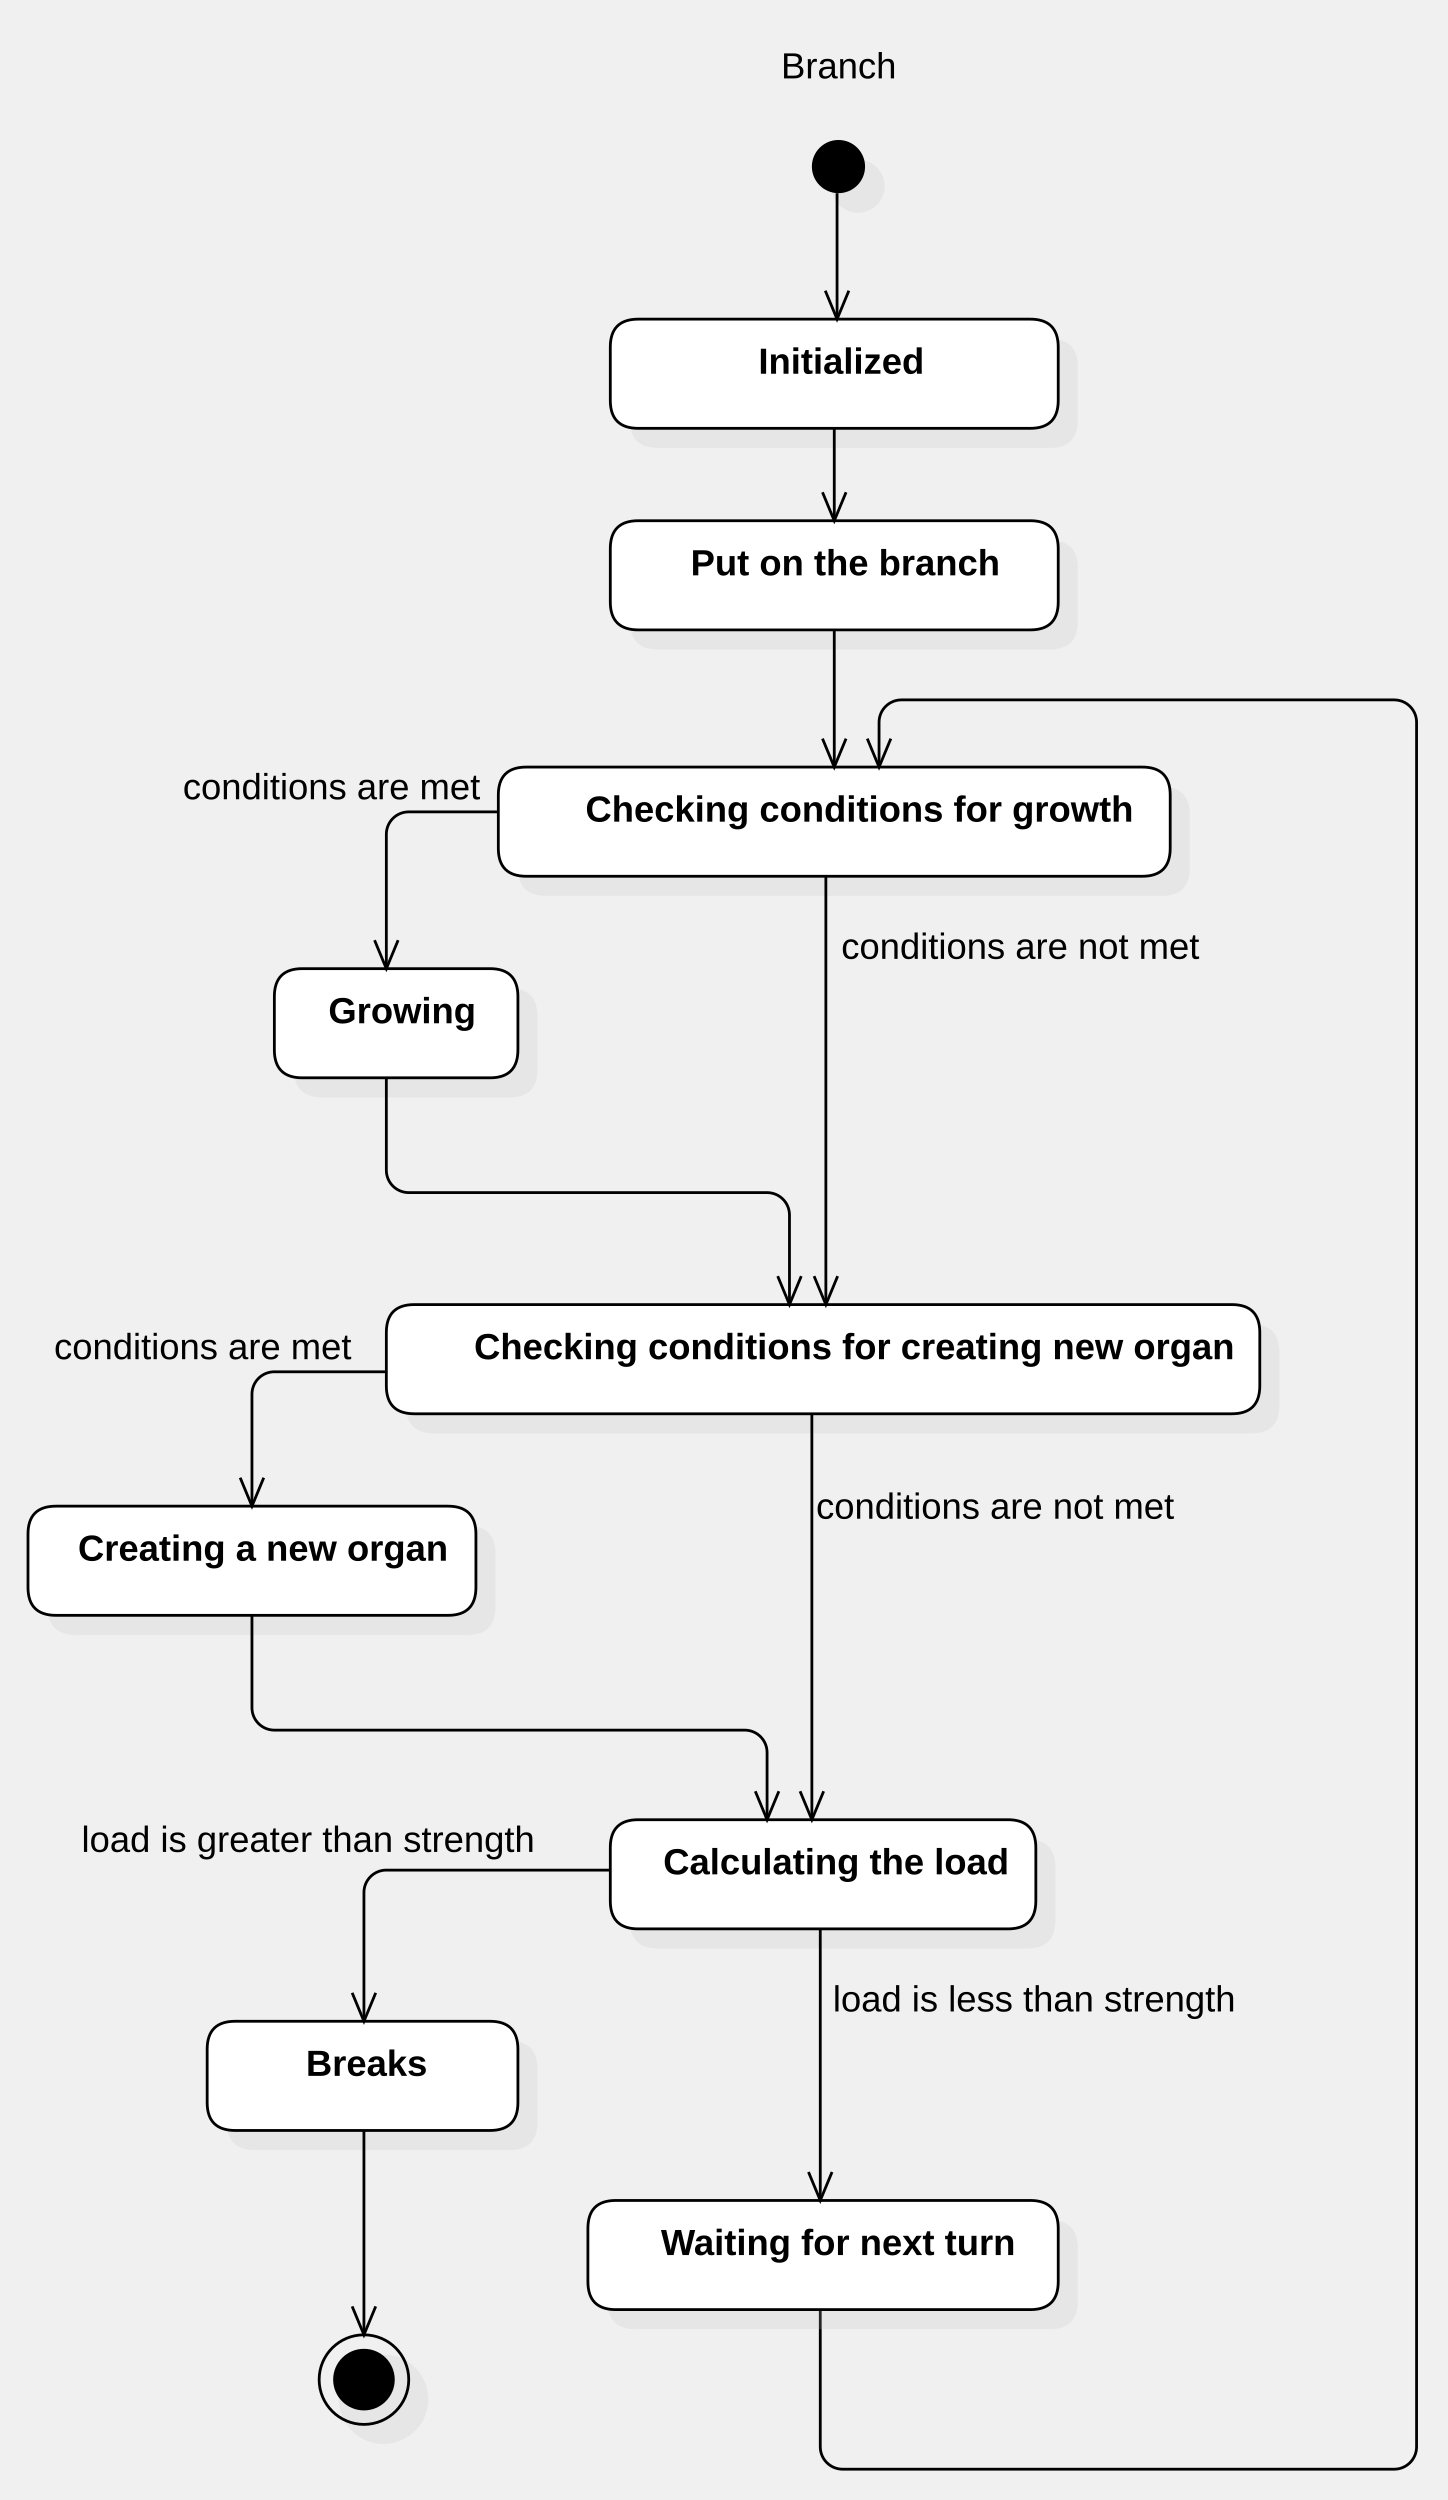
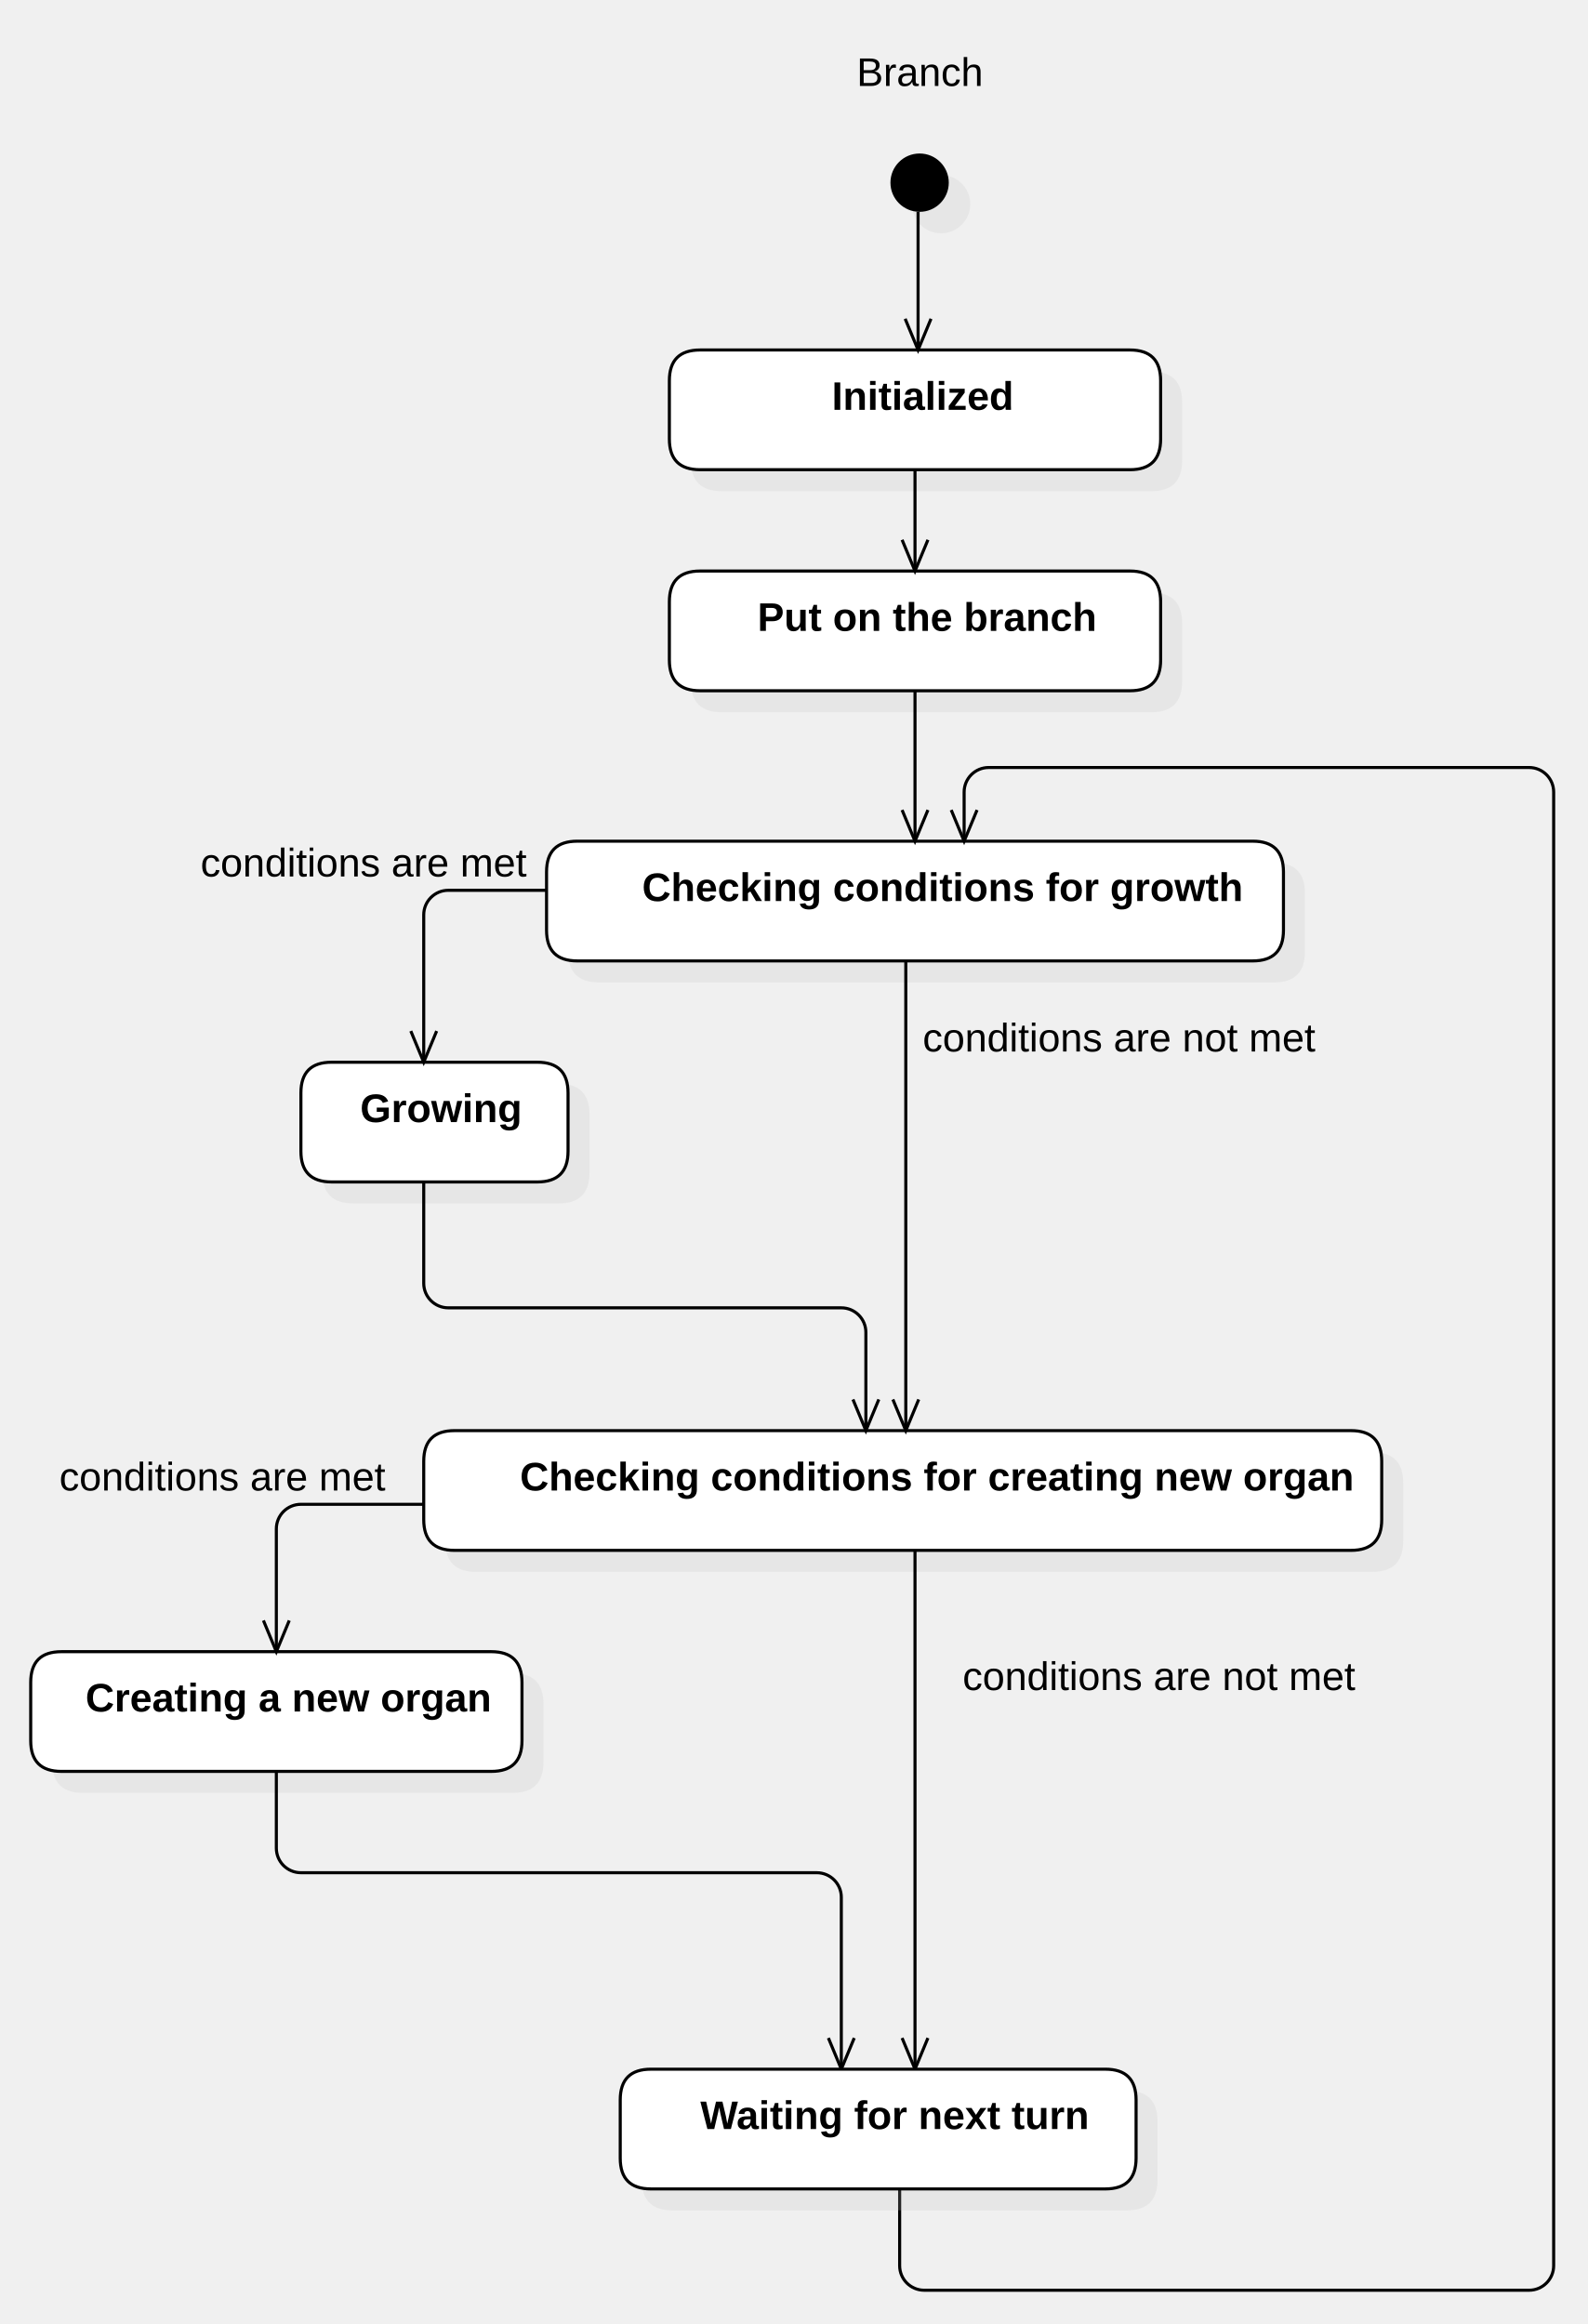
- <svg xmlns="http://www.w3.org/2000/svg" version="1.1" width="517" height="893">
+ <svg xmlns="http://www.w3.org/2000/svg" version="1.1" width="517" height="757">
  <defs />
  <g>
    <g transform="translate(-246,-22) scale(1,1)">
      <path fill="#C0C0C0" stroke="none" d="M 481 143 L 621 143 Q 631 143 631 153 L 631 172 Q 631 182 621 182 L 481 182 Q 471 182 471 172 L 471 153 Q 471 143 481 143 Z" opacity="0.2" />
    </g>
    <g transform="translate(-246,-22) scale(1,1)">
      <path fill="#ffffff" stroke="none" d="M 474 136 L 614 136 Q 624 136 624 146 L 624 165 Q 624 175 614 175 L 474 175 Q 464 175 464 165 L 464 146 Q 464 136 474 136 Z" />
    </g>
    <g transform="translate(-246,-22) scale(1,1)">
      <path fill="none" stroke="#000000" d="M 474 136 L 614 136 Q 624 136 624 146 L 624 165 Q 624 175 614 175 L 474 175 Q 464 175 464 165 L 464 146 Q 464 136 474 136 Z" stroke-miterlimit="10" />
    </g>
    <g transform="translate(-246,-22) scale(1,1)">
      <g>
        <path fill="none" stroke="none" />
        <text fill="#000000" stroke="none" font-family="Arial" font-size="13px" font-style="normal" font-weight="bold" text-decoration="none" x="516.902" y="155.5">Initialized</text>
      </g>
    </g>
    <g transform="translate(-246,-22) scale(1,1)">
      <path fill="#C0C0C0" stroke="none" d="M 481 215 L 621 215 Q 631 215 631 225 L 631 244 Q 631 254 621 254 L 481 254 Q 471 254 471 244 L 471 225 Q 471 215 481 215 Z" opacity="0.2" />
    </g>
    <g transform="translate(-246,-22) scale(1,1)">
      <path fill="#ffffff" stroke="none" d="M 474 208 L 614 208 Q 624 208 624 218 L 624 237 Q 624 247 614 247 L 474 247 Q 464 247 464 237 L 464 218 Q 464 208 474 208 Z" />
    </g>
    <g transform="translate(-246,-22) scale(1,1)">
      <path fill="none" stroke="#000000" d="M 474 208 L 614 208 Q 624 208 624 218 L 624 237 Q 624 247 614 247 L 474 247 Q 464 247 464 237 L 464 218 Q 464 208 474 208 Z" stroke-miterlimit="10" />
    </g>
    <g transform="translate(-246,-22) scale(1,1)">
      <g>
        <path fill="none" stroke="none" />
        <text fill="#000000" stroke="none" font-family="Arial" font-size="13px" font-style="normal" font-weight="bold" text-decoration="none" x="492.686" y="227.5">Put on the branch</text>
      </g>
    </g>
    <g transform="translate(-246,-22) scale(1,1)">
      <path fill="#C0C0C0" stroke="none" d="M 441 303 L 661 303 Q 671 303 671 313 L 671 332 Q 671 342 661 342 L 441 342 Q 431 342 431 332 L 431 313 Q 431 303 441 303 Z" opacity="0.2" />
    </g>
    <g transform="translate(-246,-22) scale(1,1)">
      <path fill="#ffffff" stroke="none" d="M 434 296 L 654 296 Q 664 296 664 306 L 664 325 Q 664 335 654 335 L 434 335 Q 424 335 424 325 L 424 306 Q 424 296 434 296 Z" />
    </g>
    <g transform="translate(-246,-22) scale(1,1)">
      <path fill="none" stroke="#000000" d="M 434 296 L 654 296 Q 664 296 664 306 L 664 325 Q 664 335 654 335 L 434 335 Q 424 335 424 325 L 424 306 Q 424 296 434 296 Z" stroke-miterlimit="10" />
    </g>
    <g transform="translate(-246,-22) scale(1,1)">
      <g>
        <path fill="none" stroke="none" />
        <text fill="#000000" stroke="none" font-family="Arial" font-size="13px" font-style="normal" font-weight="bold" text-decoration="none" x="455.12" y="315.5">Checking conditions for growth</text>
      </g>
    </g>
    <g transform="translate(-246,-22) scale(1,1)">
-       <path fill="#C0C0C0" stroke="none" d="M 481 679 L 613 679 Q 623 679 623 689 L 623 708 Q 623 718 613 718 L 481 718 Q 471 718 471 708 L 471 689 Q 471 679 481 679 Z" opacity="0.2" />
-     </g>
-     <g transform="translate(-246,-22) scale(1,1)">
-       <path fill="#ffffff" stroke="none" d="M 474 672 L 606 672 Q 616 672 616 682 L 616 701 Q 616 711 606 711 L 474 711 Q 464 711 464 701 L 464 682 Q 464 672 474 672 Z" />
-     </g>
-     <g transform="translate(-246,-22) scale(1,1)">
-       <path fill="none" stroke="#000000" d="M 474 672 L 606 672 Q 616 672 616 682 L 616 701 Q 616 711 606 711 L 474 711 Q 464 711 464 701 L 464 682 Q 464 672 474 672 Z" stroke-miterlimit="10" />
-     </g>
-     <g transform="translate(-246,-22) scale(1,1)">
-       <g>
-         <path fill="none" stroke="none" />
-         <text fill="#000000" stroke="none" font-family="Arial" font-size="13px" font-style="normal" font-weight="bold" text-decoration="none" x="482.906" y="691.5">Calculating the load</text>
-       </g>
-     </g>
-     <g transform="translate(-246,-22) scale(1,1)">
      <path fill="#C0C0C0" stroke="none" d="M 543 88.5 C 543 83.253 547.253 79 552.5 79 C 557.747 79 562 83.253 562 88.5 C 562 93.747 557.747 98 552.5 98 C 547.253 98 543 93.747 543 88.5 Z" opacity="0.2" />
    </g>
    <g transform="translate(-246,-22) scale(1,1)">
      <path fill="#000000" stroke="none" d="M 536 81.5 C 536 76.253 540.253 72 545.5 72 C 550.747 72 555 76.253 555 81.5 C 555 86.747 550.747 91 545.5 91 C 540.253 91 536 86.747 536 81.5 Z" />
    </g>
    <g transform="translate(-246,-22) scale(1,1)">
      <path fill="none" stroke="#000000" d="M 545 91 L 545 136" stroke-miterlimit="10" />
    </g>
    <g transform="translate(-246,-22) scale(1,1)">
      <path fill="none" stroke="#000000" d="M 540.79 125.837 L 545 136 L 549.21 125.837" stroke-miterlimit="10" />
    </g>
    <g transform="translate(-246,-22) scale(1,1)">
      <path fill="none" stroke="#000000" d="M 544 175 L 544 208" stroke-miterlimit="10" />
    </g>
    <g transform="translate(-246,-22) scale(1,1)">
      <path fill="none" stroke="#000000" d="M 539.79 197.837 L 544 208 L 548.21 197.837" stroke-miterlimit="10" />
    </g>
    <g transform="translate(-246,-22) scale(1,1)">
      <path fill="none" stroke="#000000" d="M 544 247 L 544 296" stroke-miterlimit="10" />
    </g>
    <g transform="translate(-246,-22) scale(1,1)">
      <path fill="none" stroke="#000000" d="M 539.79 285.837 L 544 296 L 548.21 285.837" stroke-miterlimit="10" />
    </g>
    <g transform="translate(-246,-22) scale(1,1)">
      <path fill="#C0C0C0" stroke="none" d="M 361 375 L 428 375 Q 438 375 438 385 L 438 404 Q 438 414 428 414 L 361 414 Q 351 414 351 404 L 351 385 Q 351 375 361 375 Z" opacity="0.2" />
    </g>
    <g transform="translate(-246,-22) scale(1,1)">
      <path fill="#ffffff" stroke="none" d="M 354 368 L 421 368 Q 431 368 431 378 L 431 397 Q 431 407 421 407 L 354 407 Q 344 407 344 397 L 344 378 Q 344 368 354 368 Z" />
    </g>
    <g transform="translate(-246,-22) scale(1,1)">
      <path fill="none" stroke="#000000" d="M 354 368 L 421 368 Q 431 368 431 378 L 431 397 Q 431 407 421 407 L 354 407 Q 344 407 344 397 L 344 378 Q 344 368 354 368 Z" stroke-miterlimit="10" />
    </g>
    <g transform="translate(-246,-22) scale(1,1)">
      <g>
        <path fill="none" stroke="none" />
        <text fill="#000000" stroke="none" font-family="Arial" font-size="13px" font-style="normal" font-weight="bold" text-decoration="none" x="363.296" y="387.5">Growing</text>
      </g>
    </g>
    <g transform="translate(-246,-22) scale(1,1)">
      <path fill="none" stroke="#000000" d="M 424 312 L 392 312 M 392 312 A 8 8 0 0 0 384 320 L 384 368" stroke-miterlimit="10" />
    </g>
    <g transform="translate(-246,-22) scale(1,1)">
      <path fill="none" stroke="#000000" d="M 379.79 357.837 L 384 368 L 388.21 357.837" stroke-miterlimit="10" />
    </g>
    <g transform="translate(-246,-22) scale(1,1)">
      <g>
        <path fill="none" stroke="none" />
        <text fill="#000000" stroke="none" font-family="Arial" font-size="13px" font-style="normal" font-weight="normal" text-decoration="none" x="311.309" y="307.5">conditions are met</text>
      </g>
    </g>
    <g transform="translate(-246,-22) scale(1,1)">
      <path fill="#C0C0C0" stroke="none" d="M 401 495 L 693 495 Q 703 495 703 505 L 703 524 Q 703 534 693 534 L 401 534 Q 391 534 391 524 L 391 505 Q 391 495 401 495 Z" opacity="0.2" />
    </g>
    <g transform="translate(-246,-22) scale(1,1)">
      <path fill="#ffffff" stroke="none" d="M 394 488 L 686 488 Q 696 488 696 498 L 696 517 Q 696 527 686 527 L 394 527 Q 384 527 384 517 L 384 498 Q 384 488 394 488 Z" />
    </g>
    <g transform="translate(-246,-22) scale(1,1)">
      <path fill="none" stroke="#000000" d="M 394 488 L 686 488 Q 696 488 696 498 L 696 517 Q 696 527 686 527 L 394 527 Q 384 527 384 517 L 384 498 Q 384 488 394 488 Z" stroke-miterlimit="10" />
    </g>
    <g transform="translate(-246,-22) scale(1,1)">
      <g>
        <path fill="none" stroke="none" />
        <text fill="#000000" stroke="none" font-family="Arial" font-size="13px" font-style="normal" font-weight="bold" text-decoration="none" x="415.345" y="507.5">Checking conditions for creating new organ</text>
      </g>
    </g>
    <g transform="translate(-246,-22) scale(1,1)">
      <path fill="none" stroke="#000000" d="M 541 335 L 541 488" stroke-miterlimit="10" />
    </g>
    <g transform="translate(-246,-22) scale(1,1)">
      <path fill="none" stroke="#000000" d="M 536.79 477.837 L 541 488 L 545.21 477.837" stroke-miterlimit="10" />
    </g>
    <g transform="translate(-246,-22) scale(1,1)">
      <g>
        <path fill="none" stroke="none" />
        <text fill="#000000" stroke="none" font-family="Arial" font-size="13px" font-style="normal" font-weight="normal" text-decoration="none" x="546.5" y="364.5">conditions are not met</text>
      </g>
    </g>
    <g transform="translate(-246,-22) scale(1,1)">
      <path fill="none" stroke="#000000" d="M 384 407 L 384 440 M 384 440 A 8 8 0 0 0 392 448 L 520 448 M 520 448 A 8 8 0 0 1 528 456 L 528 488" stroke-miterlimit="10" />
    </g>
    <g transform="translate(-246,-22) scale(1,1)">
      <path fill="none" stroke="#000000" d="M 523.79 477.837 L 528 488 L 532.21 477.837" stroke-miterlimit="10" />
    </g>
    <g transform="translate(-246,-22) scale(1,1)">
      <path fill="#C0C0C0" stroke="none" d="M 273 567 L 413 567 Q 423 567 423 577 L 423 596 Q 423 606 413 606 L 273 606 Q 263 606 263 596 L 263 577 Q 263 567 273 567 Z" opacity="0.2" />
    </g>
    <g transform="translate(-246,-22) scale(1,1)">
      <path fill="#ffffff" stroke="none" d="M 266 560 L 406 560 Q 416 560 416 570 L 416 589 Q 416 599 406 599 L 266 599 Q 256 599 256 589 L 256 570 Q 256 560 266 560 Z" />
    </g>
    <g transform="translate(-246,-22) scale(1,1)">
      <path fill="none" stroke="#000000" d="M 266 560 L 406 560 Q 416 560 416 570 L 416 589 Q 416 599 406 599 L 266 599 Q 256 599 256 589 L 256 570 Q 256 560 266 560 Z" stroke-miterlimit="10" />
    </g>
    <g transform="translate(-246,-22) scale(1,1)">
      <g>
        <path fill="none" stroke="none" />
        <text fill="#000000" stroke="none" font-family="Arial" font-size="13px" font-style="normal" font-weight="bold" text-decoration="none" x="273.85" y="579.5">Creating a new organ</text>
      </g>
    </g>
    <g transform="translate(-246,-22) scale(1,1)">
      <path fill="none" stroke="#000000" d="M 384 512 L 344 512 M 344 512 A 8 8 0 0 0 336 520 L 336 560" stroke-miterlimit="10" />
    </g>
    <g transform="translate(-246,-22) scale(1,1)">
      <path fill="none" stroke="#000000" d="M 331.79 549.837 L 336 560 L 340.21 549.837" stroke-miterlimit="10" />
    </g>
    <g transform="translate(-246,-22) scale(1,1)">
      <g>
        <path fill="none" stroke="none" />
        <text fill="#000000" stroke="none" font-family="Arial" font-size="13px" font-style="normal" font-weight="normal" text-decoration="none" x="265.309" y="507.5">conditions are met</text>
      </g>
    </g>
    <g transform="translate(-246,-22) scale(1,1)">
-       <path fill="none" stroke="#000000" d="M 536 527 L 536 672" stroke-miterlimit="10" />
-     </g>
-     <g transform="translate(-246,-22) scale(1,1)">
-       <path fill="none" stroke="#000000" d="M 531.79 661.837 L 536 672 L 540.21 661.837" stroke-miterlimit="10" />
-     </g>
-     <g transform="translate(-246,-22) scale(1,1)">
-       <g>
-         <path fill="none" stroke="none" />
-         <text fill="#000000" stroke="none" font-family="Arial" font-size="13px" font-style="normal" font-weight="normal" text-decoration="none" x="537.5" y="564.5">conditions are not met</text>
-       </g>
-     </g>
-     <g transform="translate(-246,-22) scale(1,1)">
-       <path fill="none" stroke="#000000" d="M 336 599 L 336 632 M 336 632 A 8 8 0 0 0 344 640 L 512 640 M 512 640 A 8 8 0 0 1 520 648 L 520 672" stroke-miterlimit="10" />
-     </g>
-     <g transform="translate(-246,-22) scale(1,1)">
-       <path fill="none" stroke="#000000" d="M 515.79 661.837 L 520 672 L 524.21 661.837" stroke-miterlimit="10" />
-     </g>
-     <g transform="translate(-246,-22) scale(1,1)">
-       <path fill="#C0C0C0" stroke="none" d="M 337 751 L 428 751 Q 438 751 438 761 L 438 780 Q 438 790 428 790 L 337 790 Q 327 790 327 780 L 327 761 Q 327 751 337 751 Z" opacity="0.2" />
-     </g>
-     <g transform="translate(-246,-22) scale(1,1)">
-       <path fill="#ffffff" stroke="none" d="M 330 744 L 421 744 Q 431 744 431 754 L 431 773 Q 431 783 421 783 L 330 783 Q 320 783 320 773 L 320 754 Q 320 744 330 744 Z" />
-     </g>
-     <g transform="translate(-246,-22) scale(1,1)">
-       <path fill="none" stroke="#000000" d="M 330 744 L 421 744 Q 431 744 431 754 L 431 773 Q 431 783 421 783 L 330 783 Q 320 783 320 773 L 320 754 Q 320 744 330 744 Z" stroke-miterlimit="10" />
-     </g>
-     <g transform="translate(-246,-22) scale(1,1)">
-       <g>
-         <path fill="none" stroke="none" />
-         <text fill="#000000" stroke="none" font-family="Arial" font-size="13px" font-style="normal" font-weight="bold" text-decoration="none" x="355.27" y="763.5">Breaks</text>
-       </g>
-     </g>
-     <g transform="translate(-246,-22) scale(1,1)">
-       <path fill="none" stroke="#000000" d="M 464 690 L 384 690 M 384 690 A 8 8 0 0 0 376 698 L 376 744" stroke-miterlimit="10" />
-     </g>
-     <g transform="translate(-246,-22) scale(1,1)">
-       <path fill="none" stroke="#000000" d="M 371.79 733.837 L 376 744 L 380.21 733.837" stroke-miterlimit="10" />
-     </g>
-     <g transform="translate(-246,-22) scale(1,1)">
-       <g>
-         <path fill="none" stroke="none" />
-         <text fill="#000000" stroke="none" font-family="Arial" font-size="13px" font-style="normal" font-weight="normal" text-decoration="none" x="275.115" y="683.5">load is greater than strength</text>
-       </g>
-     </g>
-     <g transform="translate(-246,-22) scale(1,1)">
-       <path fill="none" stroke="#000000" d="M 539 847 L 539 896 M 539 896 A 8 8 0 0 0 547 904 L 744 904 M 744 904 A 8 8 0 0 0 752 896 L 752 280 M 752 280 A 8 8 0 0 0 744 272 L 568 272 M 568 272 A 8 8 0 0 0 560 280 L 560 296" stroke-miterlimit="10" />
+       <path fill="none" stroke="#000000" d="M 544 527 L 544 696" stroke-miterlimit="10" />
+     </g>
+     <g transform="translate(-246,-22) scale(1,1)">
+       <path fill="none" stroke="#000000" d="M 539.79 685.837 L 544 696 L 548.21 685.837" stroke-miterlimit="10" />
+     </g>
+     <g transform="translate(-246,-22) scale(1,1)">
+       <g>
+         <path fill="none" stroke="none" />
+         <text fill="#000000" stroke="none" font-family="Arial" font-size="13px" font-style="normal" font-weight="normal" text-decoration="none" x="559.5" y="572.5">conditions are not met</text>
+       </g>
+     </g>
+     <g transform="translate(-246,-22) scale(1,1)">
+       <path fill="none" stroke="#000000" d="M 336 599 L 336 624 M 336 624 A 8 8 0 0 0 344 632 L 512 632 M 512 632 A 8 8 0 0 1 520 640 L 520 696" stroke-miterlimit="10" />
+     </g>
+     <g transform="translate(-246,-22) scale(1,1)">
+       <path fill="none" stroke="#000000" d="M 515.79 685.837 L 520 696 L 524.21 685.837" stroke-miterlimit="10" />
+     </g>
+     <g transform="translate(-246,-22) scale(1,1)">
+       <path fill="none" stroke="#000000" d="M 539 735 L 539 760 M 539 760 A 8 8 0 0 0 547 768 L 744 768 M 744 768 A 8 8 0 0 0 752 760 L 752 280 M 752 280 A 8 8 0 0 0 744 272 L 568 272 M 568 272 A 8 8 0 0 0 560 280 L 560 296" stroke-miterlimit="10" />
    </g>
    <g transform="translate(-246,-22) scale(1,1)">
      <path fill="none" stroke="#000000" d="M 555.79 285.837 L 560 296 L 564.21 285.837" stroke-miterlimit="10" />
    </g>
    <g transform="translate(-246,-22) scale(1,1)">
-       <path fill="#C0C0C0" stroke="none" d="M 473 815 L 621 815 Q 631 815 631 825 L 631 844 Q 631 854 621 854 L 473 854 Q 463 854 463 844 L 463 825 Q 463 815 473 815 Z" opacity="0.2" />
-     </g>
-     <g transform="translate(-246,-22) scale(1,1)">
-       <path fill="#ffffff" stroke="none" d="M 466 808 L 614 808 Q 624 808 624 818 L 624 837 Q 624 847 614 847 L 466 847 Q 456 847 456 837 L 456 818 Q 456 808 466 808 Z" />
-     </g>
-     <g transform="translate(-246,-22) scale(1,1)">
-       <path fill="none" stroke="#000000" d="M 466 808 L 614 808 Q 624 808 624 818 L 624 837 Q 624 847 614 847 L 466 847 Q 456 847 456 837 L 456 818 Q 456 808 466 808 Z" stroke-miterlimit="10" />
-     </g>
-     <g transform="translate(-246,-22) scale(1,1)">
-       <g>
-         <path fill="none" stroke="none" />
-         <text fill="#000000" stroke="none" font-family="Arial" font-size="13px" font-style="normal" font-weight="bold" text-decoration="none" x="482.078" y="827.5">Waiting for next turn</text>
-       </g>
-     </g>
-     <g transform="translate(-246,-22) scale(1,1)">
-       <path fill="none" stroke="#000000" d="M 539 711 L 539 808" stroke-miterlimit="10" />
-     </g>
-     <g transform="translate(-246,-22) scale(1,1)">
-       <path fill="none" stroke="#000000" d="M 534.79 797.837 L 539 808 L 543.21 797.837" stroke-miterlimit="10" />
-     </g>
-     <g transform="translate(-246,-22) scale(1,1)">
-       <g>
-         <path fill="none" stroke="none" />
-         <text fill="#000000" stroke="none" font-family="Arial" font-size="13px" font-style="normal" font-weight="normal" text-decoration="none" x="543.5" y="740.5">load is less than strength</text>
-       </g>
-     </g>
-     <g transform="translate(-246,-22) scale(1,1)">
-       <path fill="#C0C0C0" stroke="none" d="M 367 879 C 367 870.163 374.163 863 383 863 C 391.837 863 399 870.163 399 879 C 399 887.837 391.837 895 383 895 C 374.163 895 367 887.837 367 879 Z" opacity="0.2" />
-     </g>
-     <g transform="translate(-246,-22) scale(1,1)">
-       <path fill="none" stroke="#000000" d="M 360 872 C 360 863.163 367.163 856 376 856 C 384.837 856 392 863.163 392 872 C 392 880.837 384.837 888 376 888 C 367.163 888 360 880.837 360 872 Z" stroke-miterlimit="10" />
-     </g>
-     <g transform="translate(-246,-22) scale(1,1)">
-       <path fill="#000000" stroke="none" d="M 365 872 C 365 865.925 369.925 861 376 861 C 382.075 861 387 865.925 387 872 C 387 878.075 382.075 883 376 883 C 369.925 883 365 878.075 365 872 Z" />
-     </g>
-     <g transform="translate(-246,-22) scale(1,1)">
-       <path fill="none" stroke="#000000" d="M 376 783 L 376 856" stroke-miterlimit="10" />
-     </g>
-     <g transform="translate(-246,-22) scale(1,1)">
-       <path fill="none" stroke="#000000" d="M 371.79 845.837 L 376 856 L 380.21 845.837" stroke-miterlimit="10" />
+       <path fill="#C0C0C0" stroke="none" d="M 465 703 L 613 703 Q 623 703 623 713 L 623 732 Q 623 742 613 742 L 465 742 Q 455 742 455 732 L 455 713 Q 455 703 465 703 Z" opacity="0.2" />
+     </g>
+     <g transform="translate(-246,-22) scale(1,1)">
+       <path fill="#ffffff" stroke="none" d="M 458 696 L 606 696 Q 616 696 616 706 L 616 725 Q 616 735 606 735 L 458 735 Q 448 735 448 725 L 448 706 Q 448 696 458 696 Z" />
+     </g>
+     <g transform="translate(-246,-22) scale(1,1)">
+       <path fill="none" stroke="#000000" d="M 458 696 L 606 696 Q 616 696 616 706 L 616 725 Q 616 735 606 735 L 458 735 Q 448 735 448 725 L 448 706 Q 448 696 458 696 Z" stroke-miterlimit="10" />
+     </g>
+     <g transform="translate(-246,-22) scale(1,1)">
+       <g>
+         <path fill="none" stroke="none" />
+         <text fill="#000000" stroke="none" font-family="Arial" font-size="13px" font-style="normal" font-weight="bold" text-decoration="none" x="474.078" y="715.5">Waiting for next turn</text>
+       </g>
    </g>
    <g transform="translate(-246,-22) scale(1,1)">
      <g>
        <path fill="none" stroke="none" />
        <text fill="#000000" stroke="none" font-family="Arial" font-size="13px" font-style="normal" font-weight="normal" text-decoration="none" x="525" y="50">Branch</text>
      </g>
    </g>
  </g>
</svg>
